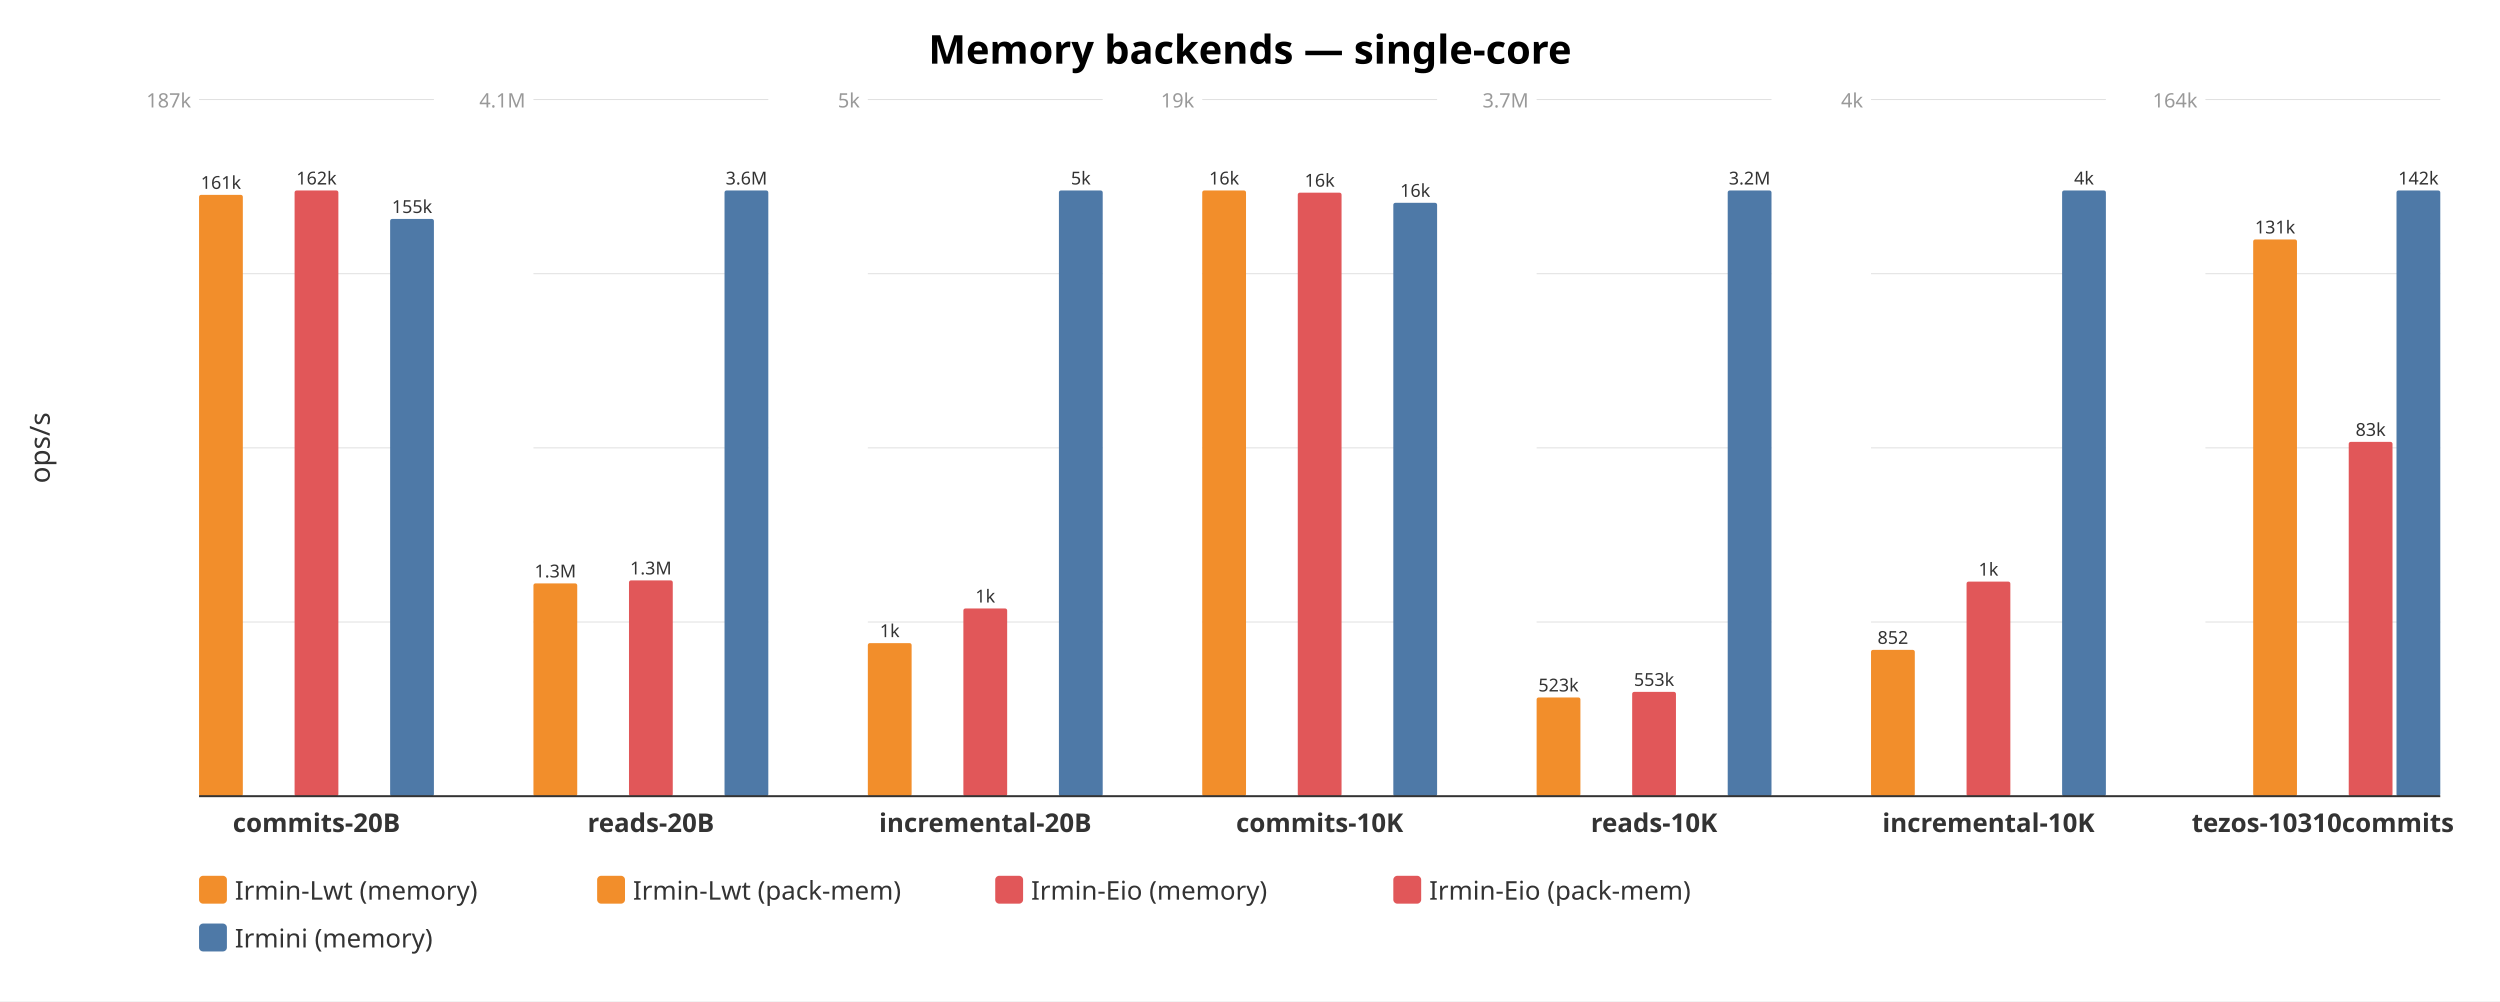
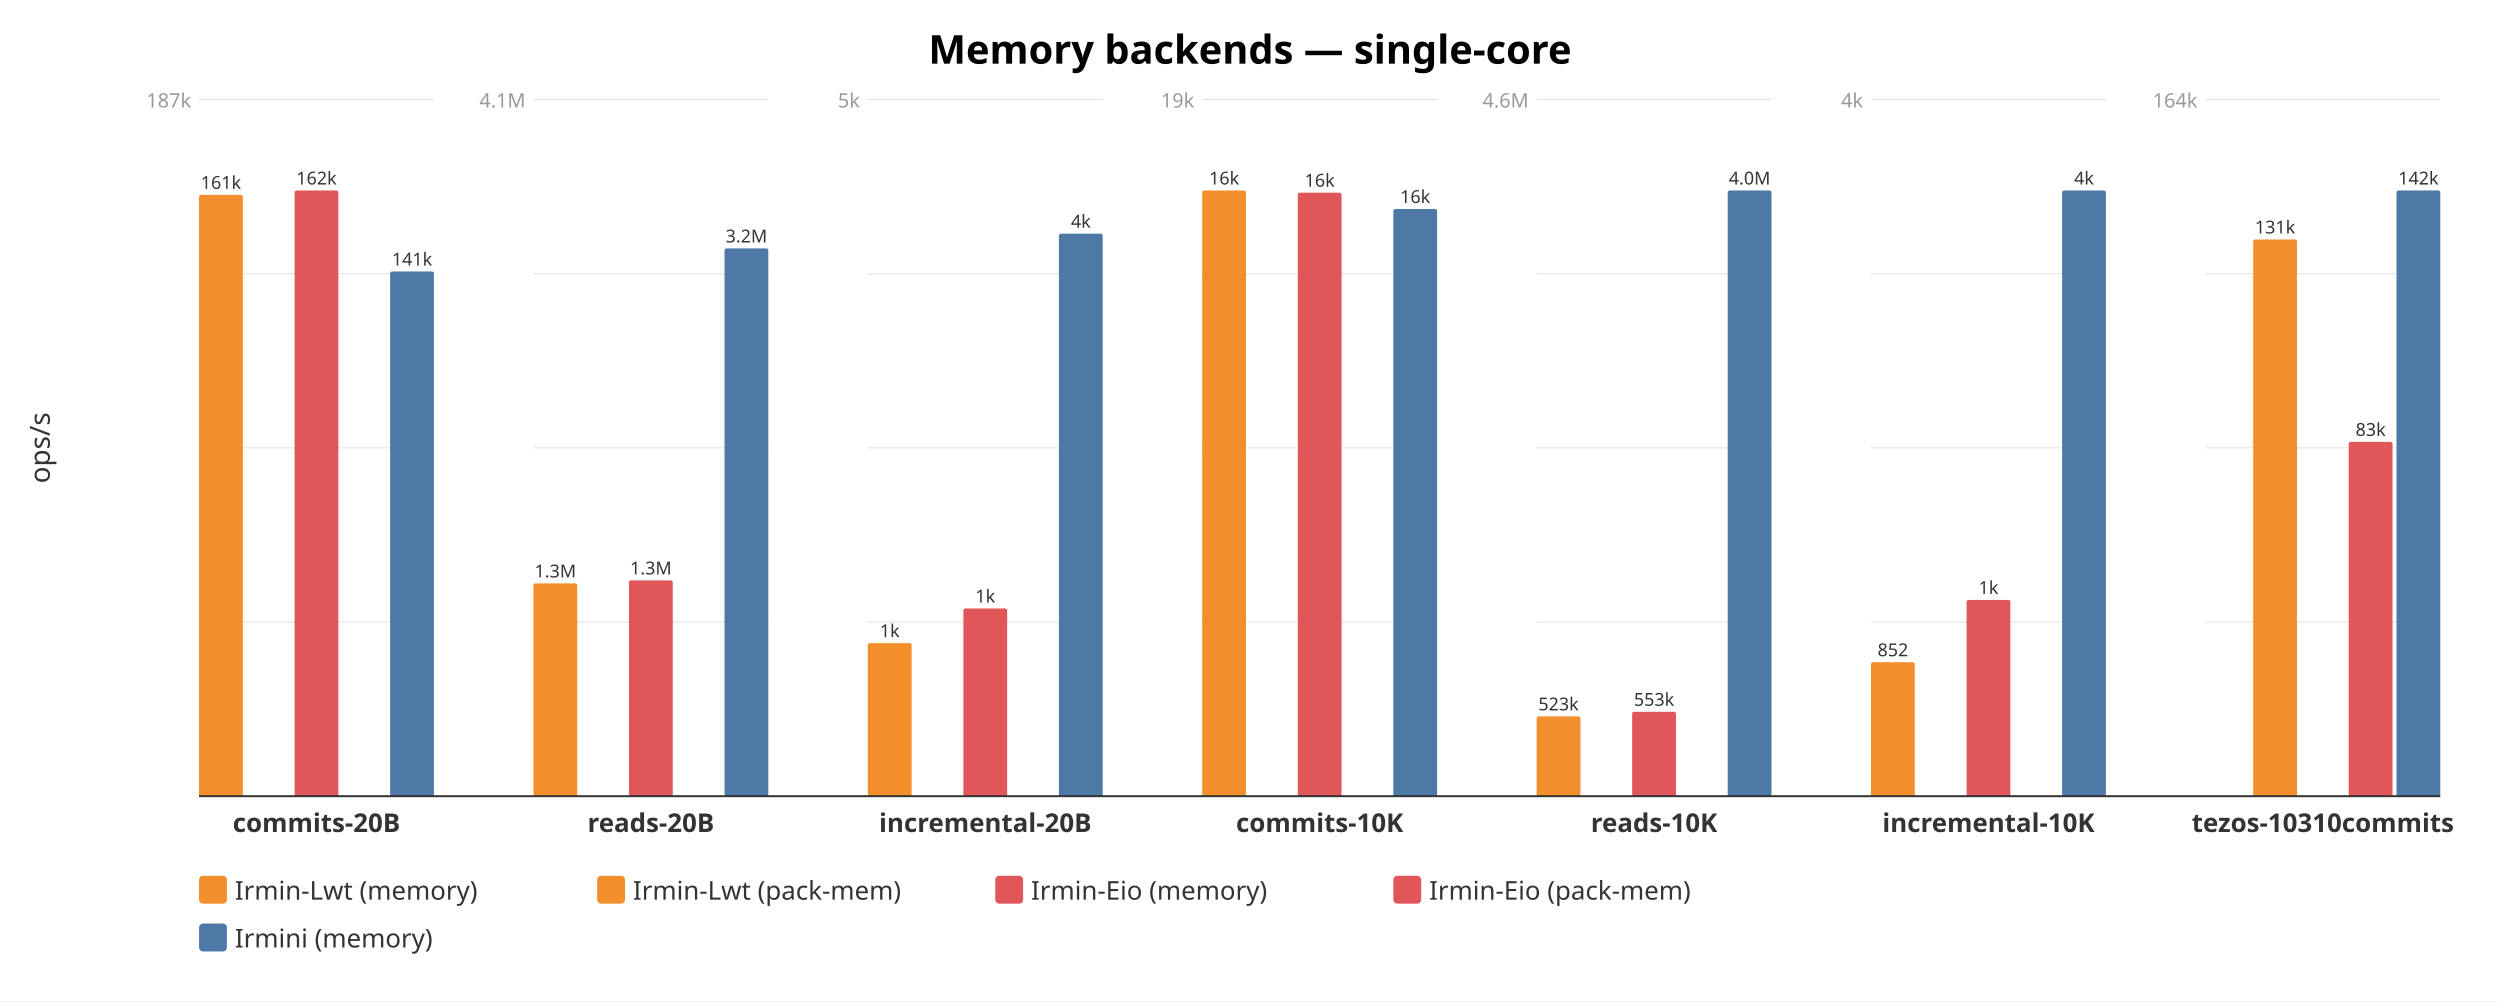
<svg xmlns="http://www.w3.org/2000/svg" width="1256" height="503" font-family="system-ui, sans-serif" font-size="14">
  <rect width="1256" height="503" fill="white" />
  <defs>
</defs>
  <text x="628.0" y="32" text-anchor="middle" font-size="20" font-weight="bold">Memory backends — single-core</text>
  <g transform="translate(100,50)">
    <text x="-75" y="175.0" text-anchor="middle" font-size="14" fill="#333" transform="rotate(-90,-75,175.0)">ops/s</text>
    <line x1="0" y1="262.5" x2="118" y2="262.5" stroke="#e0e0e0" stroke-width="0.5" />
    <line x1="0" y1="175.0" x2="118" y2="175.0" stroke="#e0e0e0" stroke-width="0.5" />
    <line x1="0" y1="87.5" x2="118" y2="87.5" stroke="#e0e0e0" stroke-width="0.5" />
    <line x1="0" y1="0.0" x2="118" y2="0.0" stroke="#e0e0e0" stroke-width="0.5" />
    <text x="-4.0" y="4.0" text-anchor="end" font-size="10" fill="#999">187k</text>
    <rect x="0.0" y="47.9" width="22" height="302.1" fill="#f28e2b" rx="1" />
    <text x="11.0" y="44.9" text-anchor="middle" font-size="9" fill="#333">161k</text>
    <rect x="48.0" y="45.7" width="22" height="304.3" fill="#e15759" rx="1" />
    <text x="59.0" y="42.7" text-anchor="middle" font-size="9" fill="#333">162k</text>
-     <rect x="96.0" y="60.0" width="22" height="290.0" fill="#4e79a7" rx="1" />
-     <text x="107.0" y="57.0" text-anchor="middle" font-size="9" fill="#333">155k</text>
+     <rect x="96.0" y="86.4" width="22" height="263.6" fill="#4e79a7" rx="1" />
+     <text x="107.0" y="83.4" text-anchor="middle" font-size="9" fill="#333">141k</text>
    <text x="59.0" y="368" text-anchor="middle" font-size="13" font-weight="bold" fill="#333">commits-20B</text>
    <line x1="168" y1="262.5" x2="286" y2="262.5" stroke="#e0e0e0" stroke-width="0.5" />
    <line x1="168" y1="175.0" x2="286" y2="175.0" stroke="#e0e0e0" stroke-width="0.5" />
    <line x1="168" y1="87.5" x2="286" y2="87.5" stroke="#e0e0e0" stroke-width="0.5" />
    <line x1="168" y1="0.0" x2="286" y2="0.0" stroke="#e0e0e0" stroke-width="0.5" />
    <text x="164.0" y="4.0" text-anchor="end" font-size="10" fill="#999">4.1M</text>
    <rect x="168.0" y="243.1" width="22" height="106.9" fill="#f28e2b" rx="1" />
    <text x="179.0" y="240.1" text-anchor="middle" font-size="9" fill="#333">1.3M</text>
    <rect x="216.0" y="241.6" width="22" height="108.4" fill="#e15759" rx="1" />
    <text x="227.0" y="238.6" text-anchor="middle" font-size="9" fill="#333">1.3M</text>
-     <rect x="264.0" y="45.7" width="22" height="304.3" fill="#4e79a7" rx="1" />
-     <text x="275.0" y="42.7" text-anchor="middle" font-size="9" fill="#333">3.6M</text>
+     <rect x="264.0" y="74.8" width="22" height="275.2" fill="#4e79a7" rx="1" />
+     <text x="275.0" y="71.8" text-anchor="middle" font-size="9" fill="#333">3.2M</text>
    <text x="227.0" y="368" text-anchor="middle" font-size="13" font-weight="bold" fill="#333">reads-20B</text>
    <line x1="336" y1="262.5" x2="454" y2="262.5" stroke="#e0e0e0" stroke-width="0.5" />
    <line x1="336" y1="175.0" x2="454" y2="175.0" stroke="#e0e0e0" stroke-width="0.5" />
    <line x1="336" y1="87.5" x2="454" y2="87.5" stroke="#e0e0e0" stroke-width="0.5" />
    <line x1="336" y1="0.0" x2="454" y2="0.0" stroke="#e0e0e0" stroke-width="0.5" />
    <text x="332.0" y="4.0" text-anchor="end" font-size="10" fill="#999">5k</text>
    <rect x="336.0" y="273.1" width="22" height="76.9" fill="#f28e2b" rx="1" />
    <text x="347.0" y="270.1" text-anchor="middle" font-size="9" fill="#333">1k</text>
    <rect x="384.0" y="255.7" width="22" height="94.3" fill="#e15759" rx="1" />
    <text x="395.0" y="252.7" text-anchor="middle" font-size="9" fill="#333">1k</text>
-     <rect x="432.0" y="45.7" width="22" height="304.3" fill="#4e79a7" rx="1" />
-     <text x="443.0" y="42.7" text-anchor="middle" font-size="9" fill="#333">5k</text>
+     <rect x="432.0" y="67.4" width="22" height="282.6" fill="#4e79a7" rx="1" />
+     <text x="443.0" y="64.4" text-anchor="middle" font-size="9" fill="#333">4k</text>
    <text x="395.0" y="368" text-anchor="middle" font-size="13" font-weight="bold" fill="#333">incremental-20B</text>
    <line x1="504" y1="262.5" x2="622" y2="262.5" stroke="#e0e0e0" stroke-width="0.5" />
    <line x1="504" y1="175.0" x2="622" y2="175.0" stroke="#e0e0e0" stroke-width="0.5" />
    <line x1="504" y1="87.5" x2="622" y2="87.5" stroke="#e0e0e0" stroke-width="0.5" />
    <line x1="504" y1="0.0" x2="622" y2="0.0" stroke="#e0e0e0" stroke-width="0.5" />
    <text x="500.0" y="4.0" text-anchor="end" font-size="10" fill="#999">19k</text>
    <rect x="504.0" y="45.7" width="22" height="304.3" fill="#f28e2b" rx="1" />
    <text x="515.0" y="42.7" text-anchor="middle" font-size="9" fill="#333">16k</text>
    <rect x="552.0" y="46.8" width="22" height="303.2" fill="#e15759" rx="1" />
    <text x="563.0" y="43.8" text-anchor="middle" font-size="9" fill="#333">16k</text>
-     <rect x="600.0" y="51.9" width="22" height="298.1" fill="#4e79a7" rx="1" />
-     <text x="611.0" y="48.9" text-anchor="middle" font-size="9" fill="#333">16k</text>
+     <rect x="600.0" y="55.0" width="22" height="295.0" fill="#4e79a7" rx="1" />
+     <text x="611.0" y="52.0" text-anchor="middle" font-size="9" fill="#333">16k</text>
    <text x="563.0" y="368" text-anchor="middle" font-size="13" font-weight="bold" fill="#333">commits-10K</text>
    <line x1="672" y1="262.5" x2="790" y2="262.5" stroke="#e0e0e0" stroke-width="0.5" />
    <line x1="672" y1="175.0" x2="790" y2="175.0" stroke="#e0e0e0" stroke-width="0.5" />
    <line x1="672" y1="87.5" x2="790" y2="87.5" stroke="#e0e0e0" stroke-width="0.5" />
    <line x1="672" y1="0.0" x2="790" y2="0.0" stroke="#e0e0e0" stroke-width="0.5" />
-     <text x="668.0" y="4.0" text-anchor="end" font-size="10" fill="#999">3.7M</text>
-     <rect x="672.0" y="300.4" width="22" height="49.6" fill="#f28e2b" rx="1" />
-     <text x="683.0" y="297.4" text-anchor="middle" font-size="9" fill="#333">523k</text>
-     <rect x="720.0" y="297.6" width="22" height="52.4" fill="#e15759" rx="1" />
-     <text x="731.0" y="294.6" text-anchor="middle" font-size="9" fill="#333">553k</text>
+     <text x="668.0" y="4.0" text-anchor="end" font-size="10" fill="#999">4.6M</text>
+     <rect x="672.0" y="309.9" width="22" height="40.1" fill="#f28e2b" rx="1" />
+     <text x="683.0" y="306.9" text-anchor="middle" font-size="9" fill="#333">523k</text>
+     <rect x="720.0" y="307.6" width="22" height="42.4" fill="#e15759" rx="1" />
+     <text x="731.0" y="304.6" text-anchor="middle" font-size="9" fill="#333">553k</text>
    <rect x="768.0" y="45.7" width="22" height="304.3" fill="#4e79a7" rx="1" />
-     <text x="779.0" y="42.7" text-anchor="middle" font-size="9" fill="#333">3.2M</text>
+     <text x="779.0" y="42.7" text-anchor="middle" font-size="9" fill="#333">4.0M</text>
    <text x="731.0" y="368" text-anchor="middle" font-size="13" font-weight="bold" fill="#333">reads-10K</text>
    <line x1="840" y1="262.5" x2="958" y2="262.5" stroke="#e0e0e0" stroke-width="0.5" />
    <line x1="840" y1="175.0" x2="958" y2="175.0" stroke="#e0e0e0" stroke-width="0.5" />
    <line x1="840" y1="87.5" x2="958" y2="87.5" stroke="#e0e0e0" stroke-width="0.5" />
    <line x1="840" y1="0.0" x2="958" y2="0.0" stroke="#e0e0e0" stroke-width="0.5" />
    <text x="836.0" y="4.0" text-anchor="end" font-size="10" fill="#999">4k</text>
-     <rect x="840.0" y="276.5" width="22" height="73.5" fill="#f28e2b" rx="1" />
-     <text x="851.0" y="273.5" text-anchor="middle" font-size="9" fill="#333">852</text>
-     <rect x="888.0" y="242.2" width="22" height="107.8" fill="#e15759" rx="1" />
-     <text x="899.0" y="239.2" text-anchor="middle" font-size="9" fill="#333">1k</text>
+     <rect x="840.0" y="282.7" width="22" height="67.3" fill="#f28e2b" rx="1" />
+     <text x="851.0" y="279.7" text-anchor="middle" font-size="9" fill="#333">852</text>
+     <rect x="888.0" y="251.4" width="22" height="98.6" fill="#e15759" rx="1" />
+     <text x="899.0" y="248.4" text-anchor="middle" font-size="9" fill="#333">1k</text>
    <rect x="936.0" y="45.7" width="22" height="304.3" fill="#4e79a7" rx="1" />
    <text x="947.0" y="42.7" text-anchor="middle" font-size="9" fill="#333">4k</text>
    <text x="899.0" y="368" text-anchor="middle" font-size="13" font-weight="bold" fill="#333">incremental-10K</text>
    <line x1="1008" y1="262.5" x2="1126" y2="262.5" stroke="#e0e0e0" stroke-width="0.5" />
    <line x1="1008" y1="175.0" x2="1126" y2="175.0" stroke="#e0e0e0" stroke-width="0.5" />
    <line x1="1008" y1="87.5" x2="1126" y2="87.5" stroke="#e0e0e0" stroke-width="0.5" />
    <line x1="1008" y1="0.0" x2="1126" y2="0.0" stroke="#e0e0e0" stroke-width="0.5" />
    <text x="1004.0" y="4.0" text-anchor="end" font-size="10" fill="#999">164k</text>
    <rect x="1032.0" y="70.3" width="22" height="279.7" fill="#f28e2b" rx="1" />
    <text x="1043.0" y="67.3" text-anchor="middle" font-size="9" fill="#333">131k</text>
    <rect x="1080.0" y="172.0" width="22" height="178.0" fill="#e15759" rx="1" />
    <text x="1091.0" y="169.0" text-anchor="middle" font-size="9" fill="#333">83k</text>
    <rect x="1104.0" y="45.7" width="22" height="304.3" fill="#4e79a7" rx="1" />
    <text x="1115.0" y="42.7" text-anchor="middle" font-size="9" fill="#333">142k</text>
    <text x="1067.0" y="368" text-anchor="middle" font-size="13" font-weight="bold" fill="#333">tezos-10310commits</text>
    <line x1="0" y1="350" x2="1126" y2="350" stroke="#333" stroke-width="1" />
  </g>
  <g transform="translate(100,440)">
    <rect x="0" y="0" width="14" height="14" fill="#f28e2b" rx="2" />
    <text x="18" y="12" font-size="13" fill="#333">Irmin-Lwt (memory)</text>
    <rect x="200" y="0" width="14" height="14" fill="#f28e2b" rx="2" />
    <text x="218" y="12" font-size="13" fill="#333">Irmin-Lwt (pack-mem)</text>
    <rect x="400" y="0" width="14" height="14" fill="#e15759" rx="2" />
    <text x="418" y="12" font-size="13" fill="#333">Irmin-Eio (memory)</text>
    <rect x="600" y="0" width="14" height="14" fill="#e15759" rx="2" />
    <text x="618" y="12" font-size="13" fill="#333">Irmin-Eio (pack-mem)</text>
    <rect x="0" y="24" width="14" height="14" fill="#4e79a7" rx="2" />
    <text x="18" y="36" font-size="13" fill="#333">Irmini (memory)</text>
  </g>
</svg>
